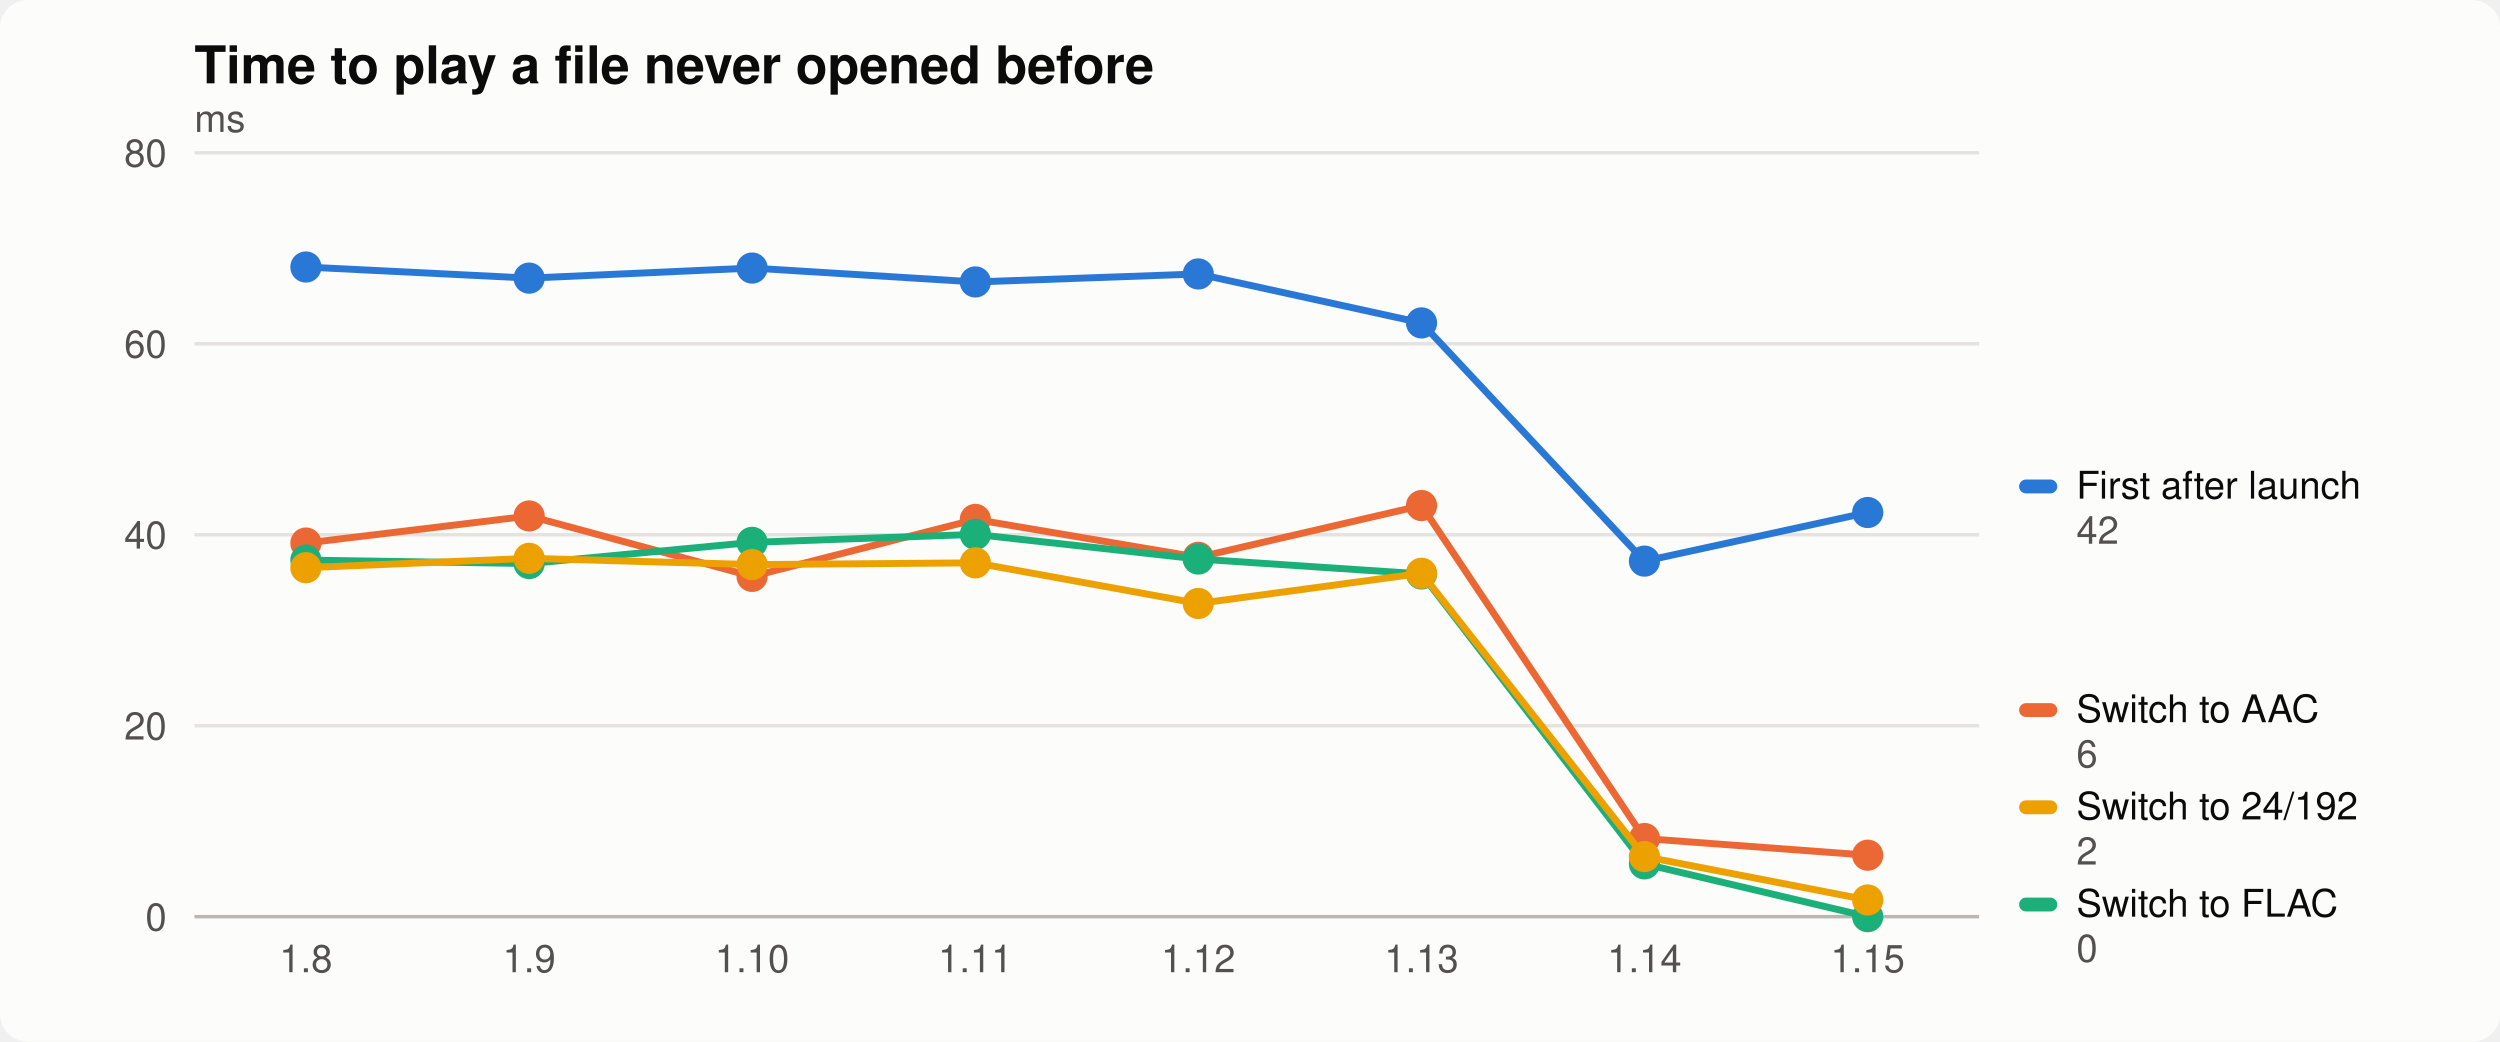
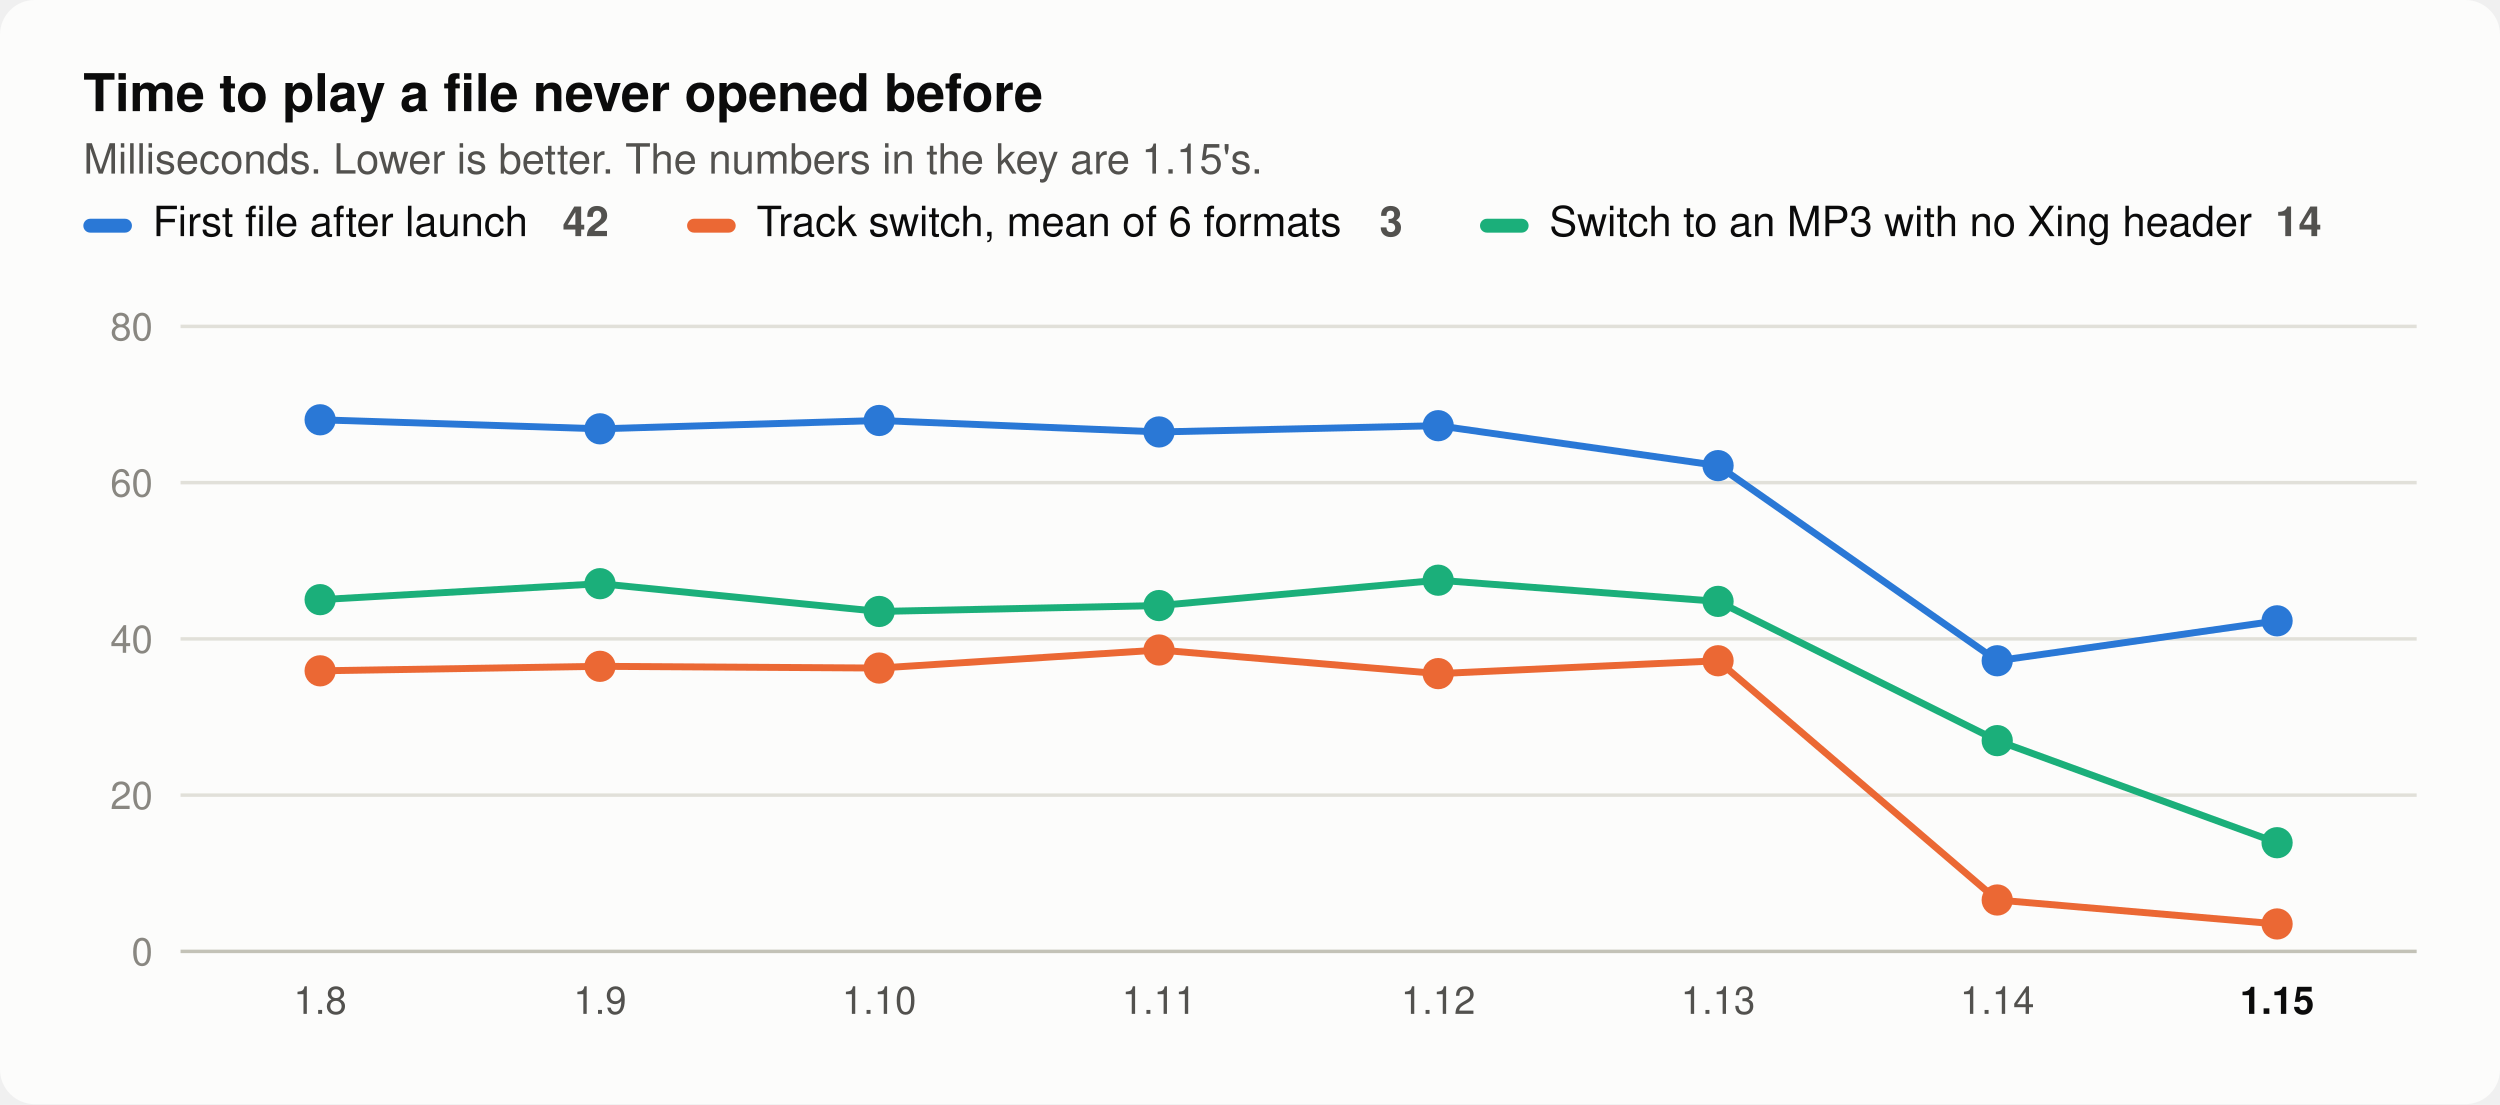
- <svg xmlns="http://www.w3.org/2000/svg" viewBox="0 0 720 300" width="720" height="300" font-family="-apple-system,BlinkMacSystemFont,Segoe UI,Helvetica,Arial,sans-serif" role="img" aria-label="Time to play a file never opened before">
-   <style>.bg{fill:#fcfcfb}.t{fill:#0b0b0b}.m{fill:#52514e}.g{stroke:#e4e3df}.a{stroke:#b9b8b2}.s0{stroke:#2a78d6;fill:#2a78d6}.s1{stroke:#eb6834;fill:#eb6834}.s2{stroke:#1baf7a;fill:#1baf7a}.s3{stroke:#eda100;fill:#eda100}@media (prefers-color-scheme:dark){.bg{fill:#1a1a19}.t{fill:#ffffff}.m{fill:#c3c2b7}.g{stroke:#2f2f2d}.a{stroke:#555550}.s0{stroke:#3987e5;fill:#3987e5}.s1{stroke:#d95926;fill:#d95926}.s2{stroke:#199e70;fill:#199e70}.s3{stroke:#c98500;fill:#c98500}}.l{fill:none;stroke-width:2;stroke-linejoin:round;stroke-linecap:round}</style>
-   <rect class="bg" width="720" height="300" rx="8" />
-   <text class="t" x="56" y="24" font-size="15" font-weight="600">Time to play a file never opened before</text>
-   <text class="m" x="56" y="38" font-size="11">ms</text>
-   <line class="a" x1="56" x2="570" y1="264.0" y2="264.0" />
-   <text class="m" x="48" y="268.0" font-size="11" text-anchor="end">0</text>
-   <line class="g" x1="56" x2="570" y1="209.0" y2="209.0" />
-   <text class="m" x="48" y="213.0" font-size="11" text-anchor="end">20</text>
-   <line class="g" x1="56" x2="570" y1="154.0" y2="154.0" />
-   <text class="m" x="48" y="158.0" font-size="11" text-anchor="end">40</text>
-   <line class="g" x1="56" x2="570" y1="99.0" y2="99.0" />
-   <text class="m" x="48" y="103.0" font-size="11" text-anchor="end">60</text>
-   <line class="g" x1="56" x2="570" y1="44.0" y2="44.0" />
-   <text class="m" x="48" y="48.0" font-size="11" text-anchor="end">80</text>
-   <text class="m" x="88.1" y="280" font-size="11" text-anchor="middle">1.8</text>
-   <text class="m" x="152.4" y="280" font-size="11" text-anchor="middle">1.9</text>
-   <text class="m" x="216.6" y="280" font-size="11" text-anchor="middle">1.10</text>
-   <text class="m" x="280.9" y="280" font-size="11" text-anchor="middle">1.11</text>
-   <text class="m" x="345.1" y="280" font-size="11" text-anchor="middle">1.12</text>
-   <text class="m" x="409.4" y="280" font-size="11" text-anchor="middle">1.13</text>
-   <text class="m" x="473.6" y="280" font-size="11" text-anchor="middle">1.14</text>
-   <text class="m" x="537.9" y="280" font-size="11" text-anchor="middle">1.15</text>
-   <path class="l s0" d="M88.1,76.9 L152.4,80.1 L216.6,77.2 L280.9,81.2 L345.1,78.9 L409.4,93.0 L473.6,161.6 L537.9,147.6" />
-   <circle class="s0" cx="88.1" cy="76.9" r="4" stroke="none" />
-   <circle class="s0" cx="152.4" cy="80.1" r="4" stroke="none" />
-   <circle class="s0" cx="216.6" cy="77.2" r="4" stroke="none" />
-   <circle class="s0" cx="280.9" cy="81.2" r="4" stroke="none" />
-   <circle class="s0" cx="345.1" cy="78.9" r="4" stroke="none" />
-   <circle class="s0" cx="409.4" cy="93.0" r="4" stroke="none" />
-   <circle class="s0" cx="473.6" cy="161.6" r="4" stroke="none" />
-   <circle class="s0" cx="537.9" cy="147.6" r="4" stroke="none" />
-   <path class="l s1" d="M88.1,156.4 L152.4,148.6 L216.6,166.0 L280.9,149.6 L345.1,160.5 L409.4,145.6 L473.6,241.5 L537.9,246.3" />
-   <circle class="s1" cx="88.1" cy="156.4" r="4" stroke="none" />
-   <circle class="s1" cx="152.4" cy="148.6" r="4" stroke="none" />
-   <circle class="s1" cx="216.6" cy="166.0" r="4" stroke="none" />
-   <circle class="s1" cx="280.9" cy="149.6" r="4" stroke="none" />
-   <circle class="s1" cx="345.1" cy="160.5" r="4" stroke="none" />
-   <circle class="s1" cx="409.4" cy="145.6" r="4" stroke="none" />
-   <circle class="s1" cx="473.6" cy="241.5" r="4" stroke="none" />
-   <circle class="s1" cx="537.9" cy="246.3" r="4" stroke="none" />
-   <path class="l s2" d="M88.1,161.3 L152.4,162.3 L216.6,156.2 L280.9,153.9 L345.1,161.0 L409.4,165.3 L473.6,248.8 L537.9,264.0" />
-   <circle class="s2" cx="88.1" cy="161.3" r="4" stroke="none" />
-   <circle class="s2" cx="152.4" cy="162.3" r="4" stroke="none" />
-   <circle class="s2" cx="216.6" cy="156.2" r="4" stroke="none" />
-   <circle class="s2" cx="280.9" cy="153.9" r="4" stroke="none" />
-   <circle class="s2" cx="345.1" cy="161.0" r="4" stroke="none" />
-   <circle class="s2" cx="409.4" cy="165.3" r="4" stroke="none" />
-   <circle class="s2" cx="473.6" cy="248.8" r="4" stroke="none" />
-   <circle class="s2" cx="537.9" cy="264.0" r="4" stroke="none" />
-   <path class="l s3" d="M88.1,163.5 L152.4,160.8 L216.6,162.6 L280.9,162.1 L345.1,173.8 L409.4,165.1 L473.6,246.7 L537.9,259.2" />
-   <circle class="s3" cx="88.1" cy="163.5" r="4" stroke="none" />
-   <circle class="s3" cx="152.4" cy="160.8" r="4" stroke="none" />
-   <circle class="s3" cx="216.6" cy="162.6" r="4" stroke="none" />
-   <circle class="s3" cx="280.9" cy="162.1" r="4" stroke="none" />
-   <circle class="s3" cx="345.1" cy="173.8" r="4" stroke="none" />
-   <circle class="s3" cx="409.4" cy="165.1" r="4" stroke="none" />
-   <circle class="s3" cx="473.6" cy="246.7" r="4" stroke="none" />
-   <circle class="s3" cx="537.9" cy="259.2" r="4" stroke="none" />
-   <rect class="s0" x="582" y="138.6" width="10" height="3" rx="1.5" stroke="none" />
-   <text class="t" x="598" y="143.6" font-size="11">First after launch</text>
-   <text class="m" x="598" y="156.6" font-size="11">42</text>
-   <rect class="s1" x="582" y="203.0" width="10" height="3" rx="1.5" stroke="none" />
-   <text class="t" x="598" y="208.0" font-size="11">Switch to AAC</text>
-   <text class="m" x="598" y="221.0" font-size="11">6</text>
-   <rect class="s3" x="582" y="231.0" width="10" height="3" rx="1.5" stroke="none" />
-   <text class="t" x="598" y="236.0" font-size="11">Switch to 24/192</text>
-   <text class="m" x="598" y="249.0" font-size="11">2</text>
-   <rect class="s2" x="582" y="259.0" width="10" height="3" rx="1.5" stroke="none" />
-   <text class="t" x="598" y="264.0" font-size="11">Switch to FLAC</text>
-   <text class="m" x="598" y="277.0" font-size="11">0</text>
+ <svg xmlns="http://www.w3.org/2000/svg" viewBox="0 0 720 318" width="720" height="318" font-family="-apple-system,BlinkMacSystemFont,'Segoe UI',Helvetica,Arial,sans-serif" role="img" aria-label="Time to play a file never opened before">
+   <style>.bg{fill:#fcfcfb}.t{fill:#0b0b0b}.m{fill:#52514e}.q{fill:#898781}.box{fill:#f0efec}.g{stroke:#e1e0d9}.a{stroke:#c3c2b7}.k{stroke:#b9b8b2}.ring{stroke:#fcfcfb}.s0{fill:#2a78d6;stroke:#2a78d6}.s1{fill:#eb6834;stroke:#eb6834}.s2{fill:#1baf7a;stroke:#1baf7a}@media (prefers-color-scheme:dark){.bg{fill:#1a1a19}.t{fill:#f0efec}.m{fill:#c3c2b7}.q{fill:#898781}.box{fill:#262624}.g{stroke:#2c2c2a}.a{stroke:#383835}.k{stroke:#55554f}.ring{stroke:#1a1a19}.s0{fill:#3987e5;stroke:#3987e5}.s1{fill:#d95926;stroke:#d95926}.s2{fill:#199e70;stroke:#199e70}}text{font-variant-numeric:tabular-nums}.ln{fill:none;stroke-linejoin:round;stroke-linecap:round}rect.s0,rect.s1,rect.s2,rect.s3,rect.s4,rect.s5,rect.s6,rect.s7,rect.sg{stroke:none}</style>
+   <rect class="bg" width="720" height="318" rx="10" />
+   <text class="t" x="24.0" y="32.0" font-size="15" text-anchor="start" font-weight="600">Time to play a file never opened before</text>
+   <text class="m" x="24.0" y="50.0" font-size="12" text-anchor="start">Milliseconds. Lower is better. The numbers in the key are 1.15's.</text>
+   <rect class="s0" x="24" y="63.0" width="14" height="4" rx="2" />
+   <text class="t" x="44.0" y="68.0" font-size="12" text-anchor="start">First file after launch</text>
+   <text class="m" x="162.0" y="68.0" font-size="12" text-anchor="start" font-weight="600">42</text>
+   <rect class="s1" x="197.88" y="63.0" width="14" height="4" rx="2" />
+   <text class="t" x="217.9" y="68.0" font-size="12" text-anchor="start">Track switch, mean of 6 formats</text>
+   <text class="m" x="397.3" y="68.0" font-size="12" text-anchor="start" font-weight="600">3</text>
+   <rect class="s2" x="426.24" y="63.0" width="14" height="4" rx="2" />
+   <text class="t" x="446.2" y="68.0" font-size="12" text-anchor="start">Switch to an MP3 with no Xing header</text>
+   <text class="m" x="655.3" y="68.0" font-size="12" text-anchor="start" font-weight="600">14</text>
+   <line class="a" x1="52.0" y1="274.0" x2="696.0" y2="274.0" stroke-width="1" />
+   <text class="q" x="44.0" y="278.0" font-size="11" text-anchor="end">0</text>
+   <line class="g" x1="52.0" y1="229.0" x2="696.0" y2="229.0" stroke-width="1" />
+   <text class="q" x="44.0" y="233.0" font-size="11" text-anchor="end">20</text>
+   <line class="g" x1="52.0" y1="184.0" x2="696.0" y2="184.0" stroke-width="1" />
+   <text class="q" x="44.0" y="188.0" font-size="11" text-anchor="end">40</text>
+   <line class="g" x1="52.0" y1="139.0" x2="696.0" y2="139.0" stroke-width="1" />
+   <text class="q" x="44.0" y="143.0" font-size="11" text-anchor="end">60</text>
+   <line class="g" x1="52.0" y1="94.0" x2="696.0" y2="94.0" stroke-width="1" />
+   <text class="q" x="44.0" y="98.0" font-size="11" text-anchor="end">80</text>
+   <text class="m" x="92.2" y="292.0" font-size="11" text-anchor="middle">1.8</text>
+   <text class="m" x="172.8" y="292.0" font-size="11" text-anchor="middle">1.9</text>
+   <text class="m" x="253.2" y="292.0" font-size="11" text-anchor="middle">1.10</text>
+   <text class="m" x="333.8" y="292.0" font-size="11" text-anchor="middle">1.11</text>
+   <text class="m" x="414.2" y="292.0" font-size="11" text-anchor="middle">1.12</text>
+   <text class="m" x="494.8" y="292.0" font-size="11" text-anchor="middle">1.13</text>
+   <text class="m" x="575.2" y="292.0" font-size="11" text-anchor="middle">1.14</text>
+   <text class="t" x="655.8" y="292.0" font-size="11" text-anchor="middle" font-weight="600">1.15</text>
+   <path class="ln s0" stroke-width="2" d="M92.2,120.9 L172.8,123.5 L253.2,121.1 L333.8,124.4 L414.2,122.6 L494.8,134.1 L575.2,190.3 L655.8,178.8" />
+   <circle class="s0 ring" cx="92.2" cy="120.9" r="3.5" stroke-width="2" />
+   <circle class="s0 ring" cx="172.8" cy="123.5" r="3.5" stroke-width="2" />
+   <circle class="s0 ring" cx="253.2" cy="121.1" r="3.5" stroke-width="2" />
+   <circle class="s0 ring" cx="333.8" cy="124.4" r="3.5" stroke-width="2" />
+   <circle class="s0 ring" cx="414.2" cy="122.6" r="3.5" stroke-width="2" />
+   <circle class="s0 ring" cx="494.8" cy="134.1" r="3.5" stroke-width="2" />
+   <circle class="s0 ring" cx="575.2" cy="190.3" r="3.5" stroke-width="2" />
+   <circle class="s0 ring" cx="655.8" cy="178.8" r="3.5" stroke-width="2" />
+   <path class="ln s1" stroke-width="2" d="M92.2,193.2 L172.8,191.9 L253.2,192.4 L333.8,187.2 L414.2,194.0 L494.8,190.3 L575.2,259.2 L655.8,266.1" />
+   <circle class="s1 ring" cx="92.2" cy="193.2" r="3.5" stroke-width="2" />
+   <circle class="s1 ring" cx="172.8" cy="191.9" r="3.5" stroke-width="2" />
+   <circle class="s1 ring" cx="253.2" cy="192.4" r="3.5" stroke-width="2" />
+   <circle class="s1 ring" cx="333.8" cy="187.2" r="3.5" stroke-width="2" />
+   <circle class="s1 ring" cx="414.2" cy="194.0" r="3.5" stroke-width="2" />
+   <circle class="s1 ring" cx="494.8" cy="190.3" r="3.5" stroke-width="2" />
+   <circle class="s1 ring" cx="575.2" cy="259.2" r="3.5" stroke-width="2" />
+   <circle class="s1 ring" cx="655.8" cy="266.1" r="3.5" stroke-width="2" />
+   <path class="ln s2" stroke-width="2" d="M92.2,172.7 L172.8,168.1 L253.2,176.1 L333.8,174.4 L414.2,167.1 L494.8,173.2 L575.2,213.3 L655.8,242.7" />
+   <circle class="s2 ring" cx="92.2" cy="172.7" r="3.5" stroke-width="2" />
+   <circle class="s2 ring" cx="172.8" cy="168.1" r="3.5" stroke-width="2" />
+   <circle class="s2 ring" cx="253.2" cy="176.1" r="3.5" stroke-width="2" />
+   <circle class="s2 ring" cx="333.8" cy="174.4" r="3.5" stroke-width="2" />
+   <circle class="s2 ring" cx="414.2" cy="167.1" r="3.5" stroke-width="2" />
+   <circle class="s2 ring" cx="494.8" cy="173.2" r="3.5" stroke-width="2" />
+   <circle class="s2 ring" cx="575.2" cy="213.3" r="3.5" stroke-width="2" />
+   <circle class="s2 ring" cx="655.8" cy="242.7" r="3.5" stroke-width="2" />
</svg>
